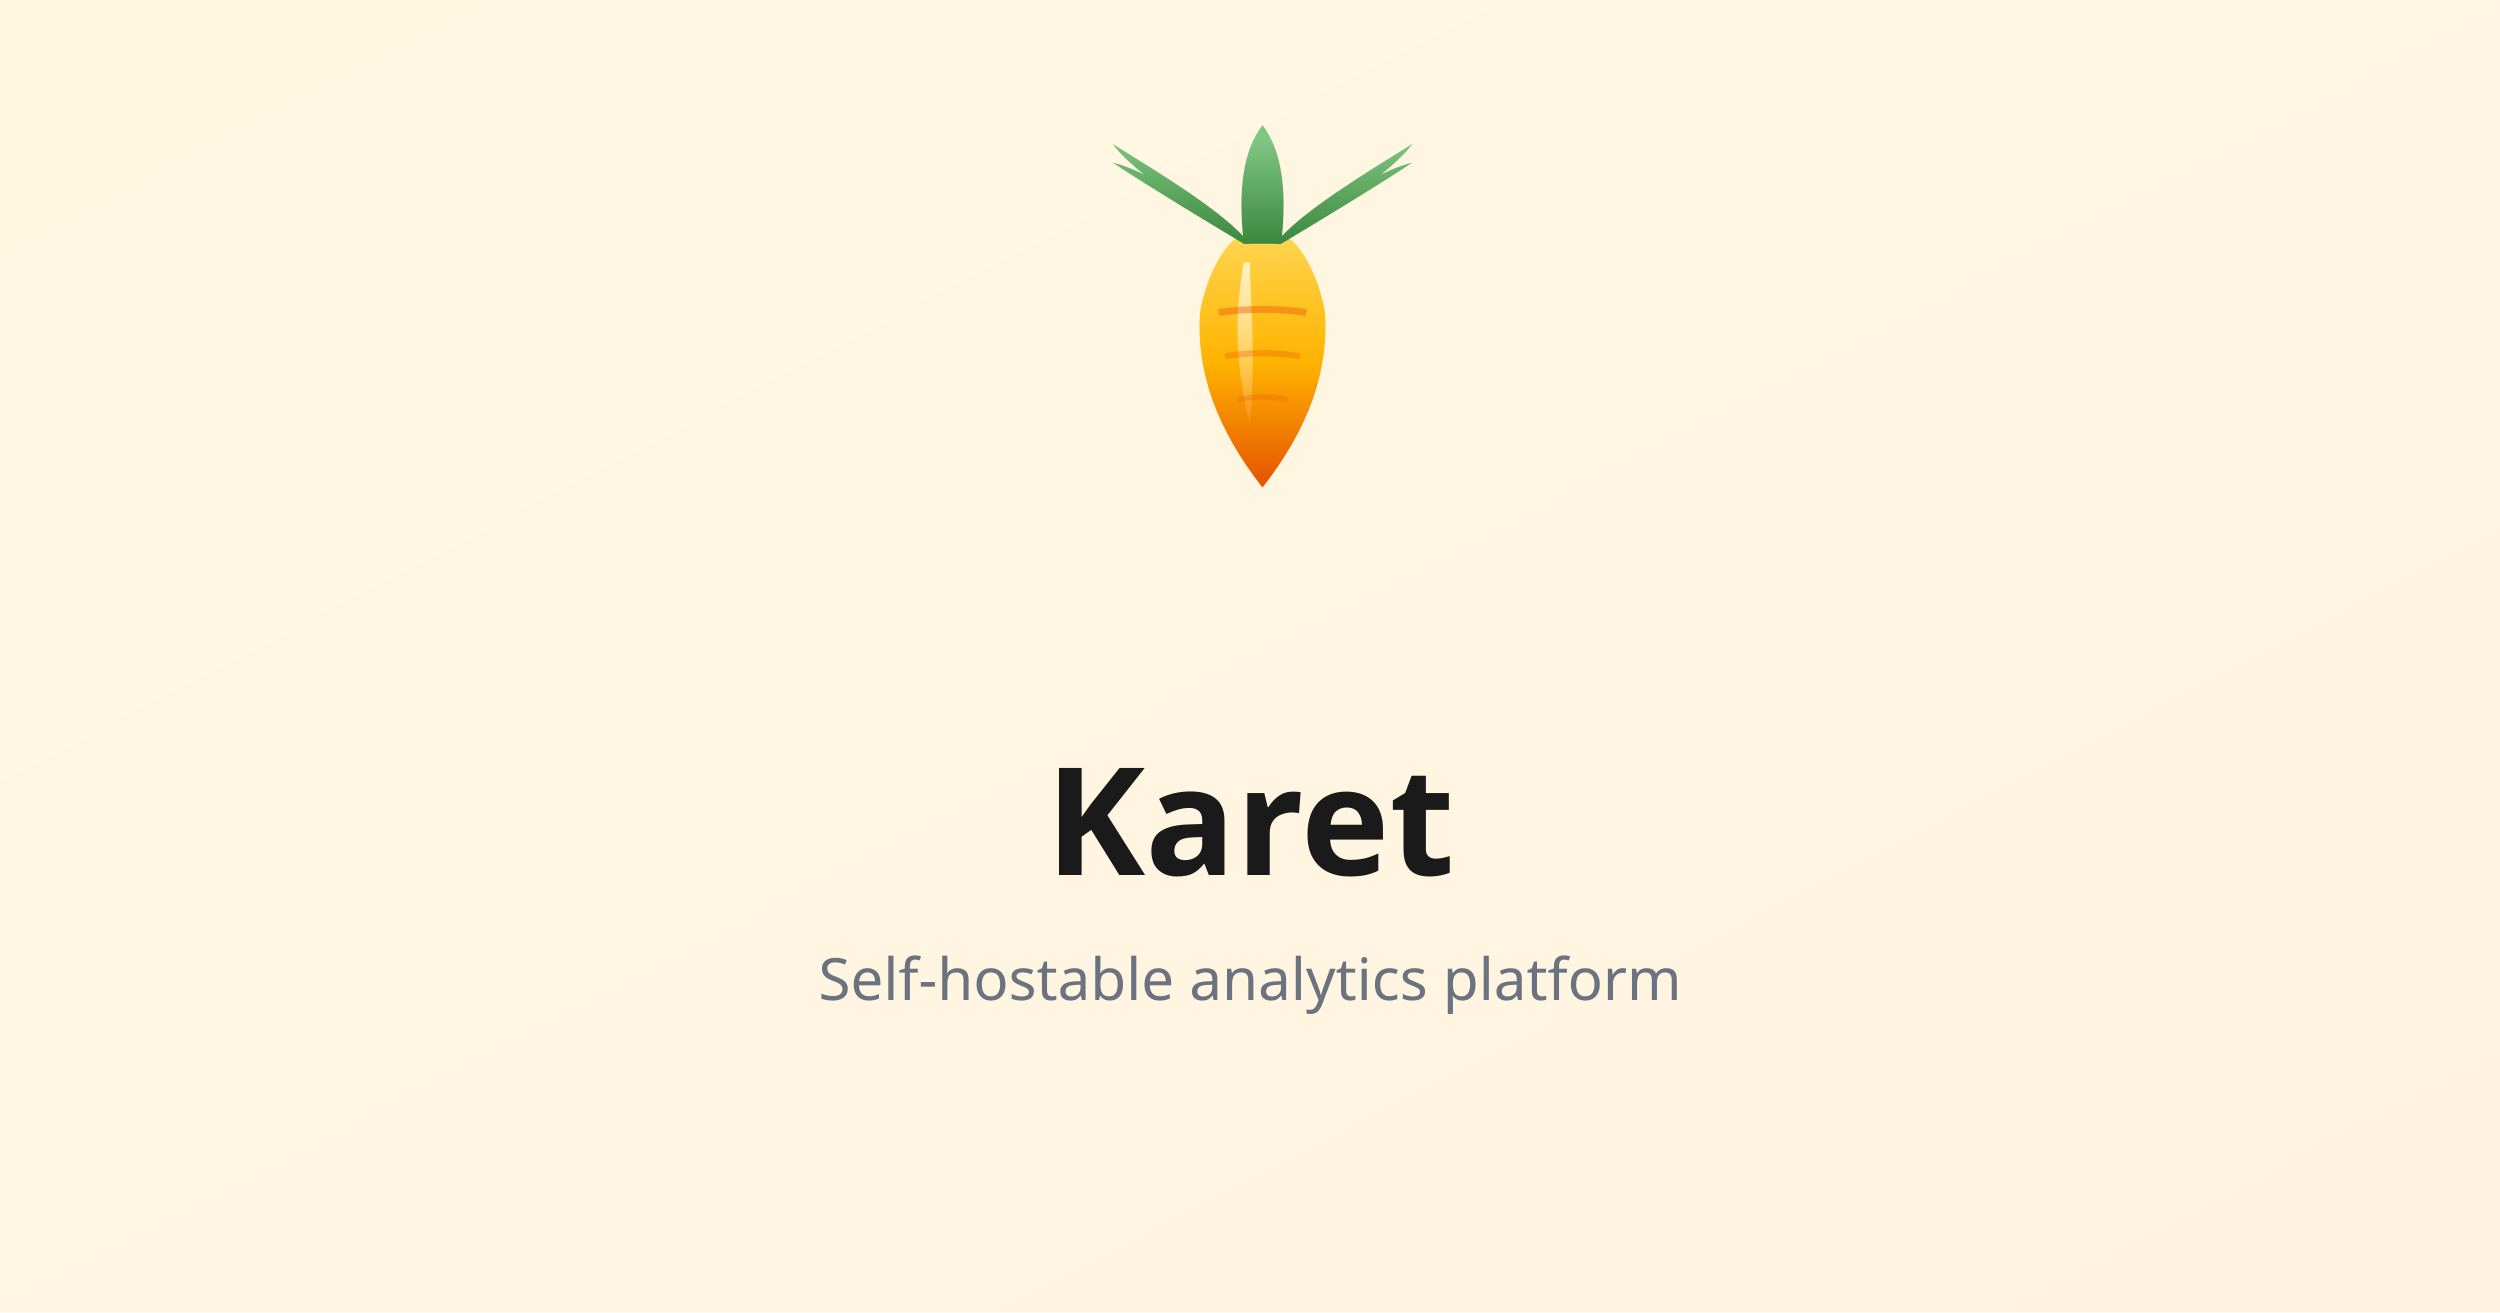
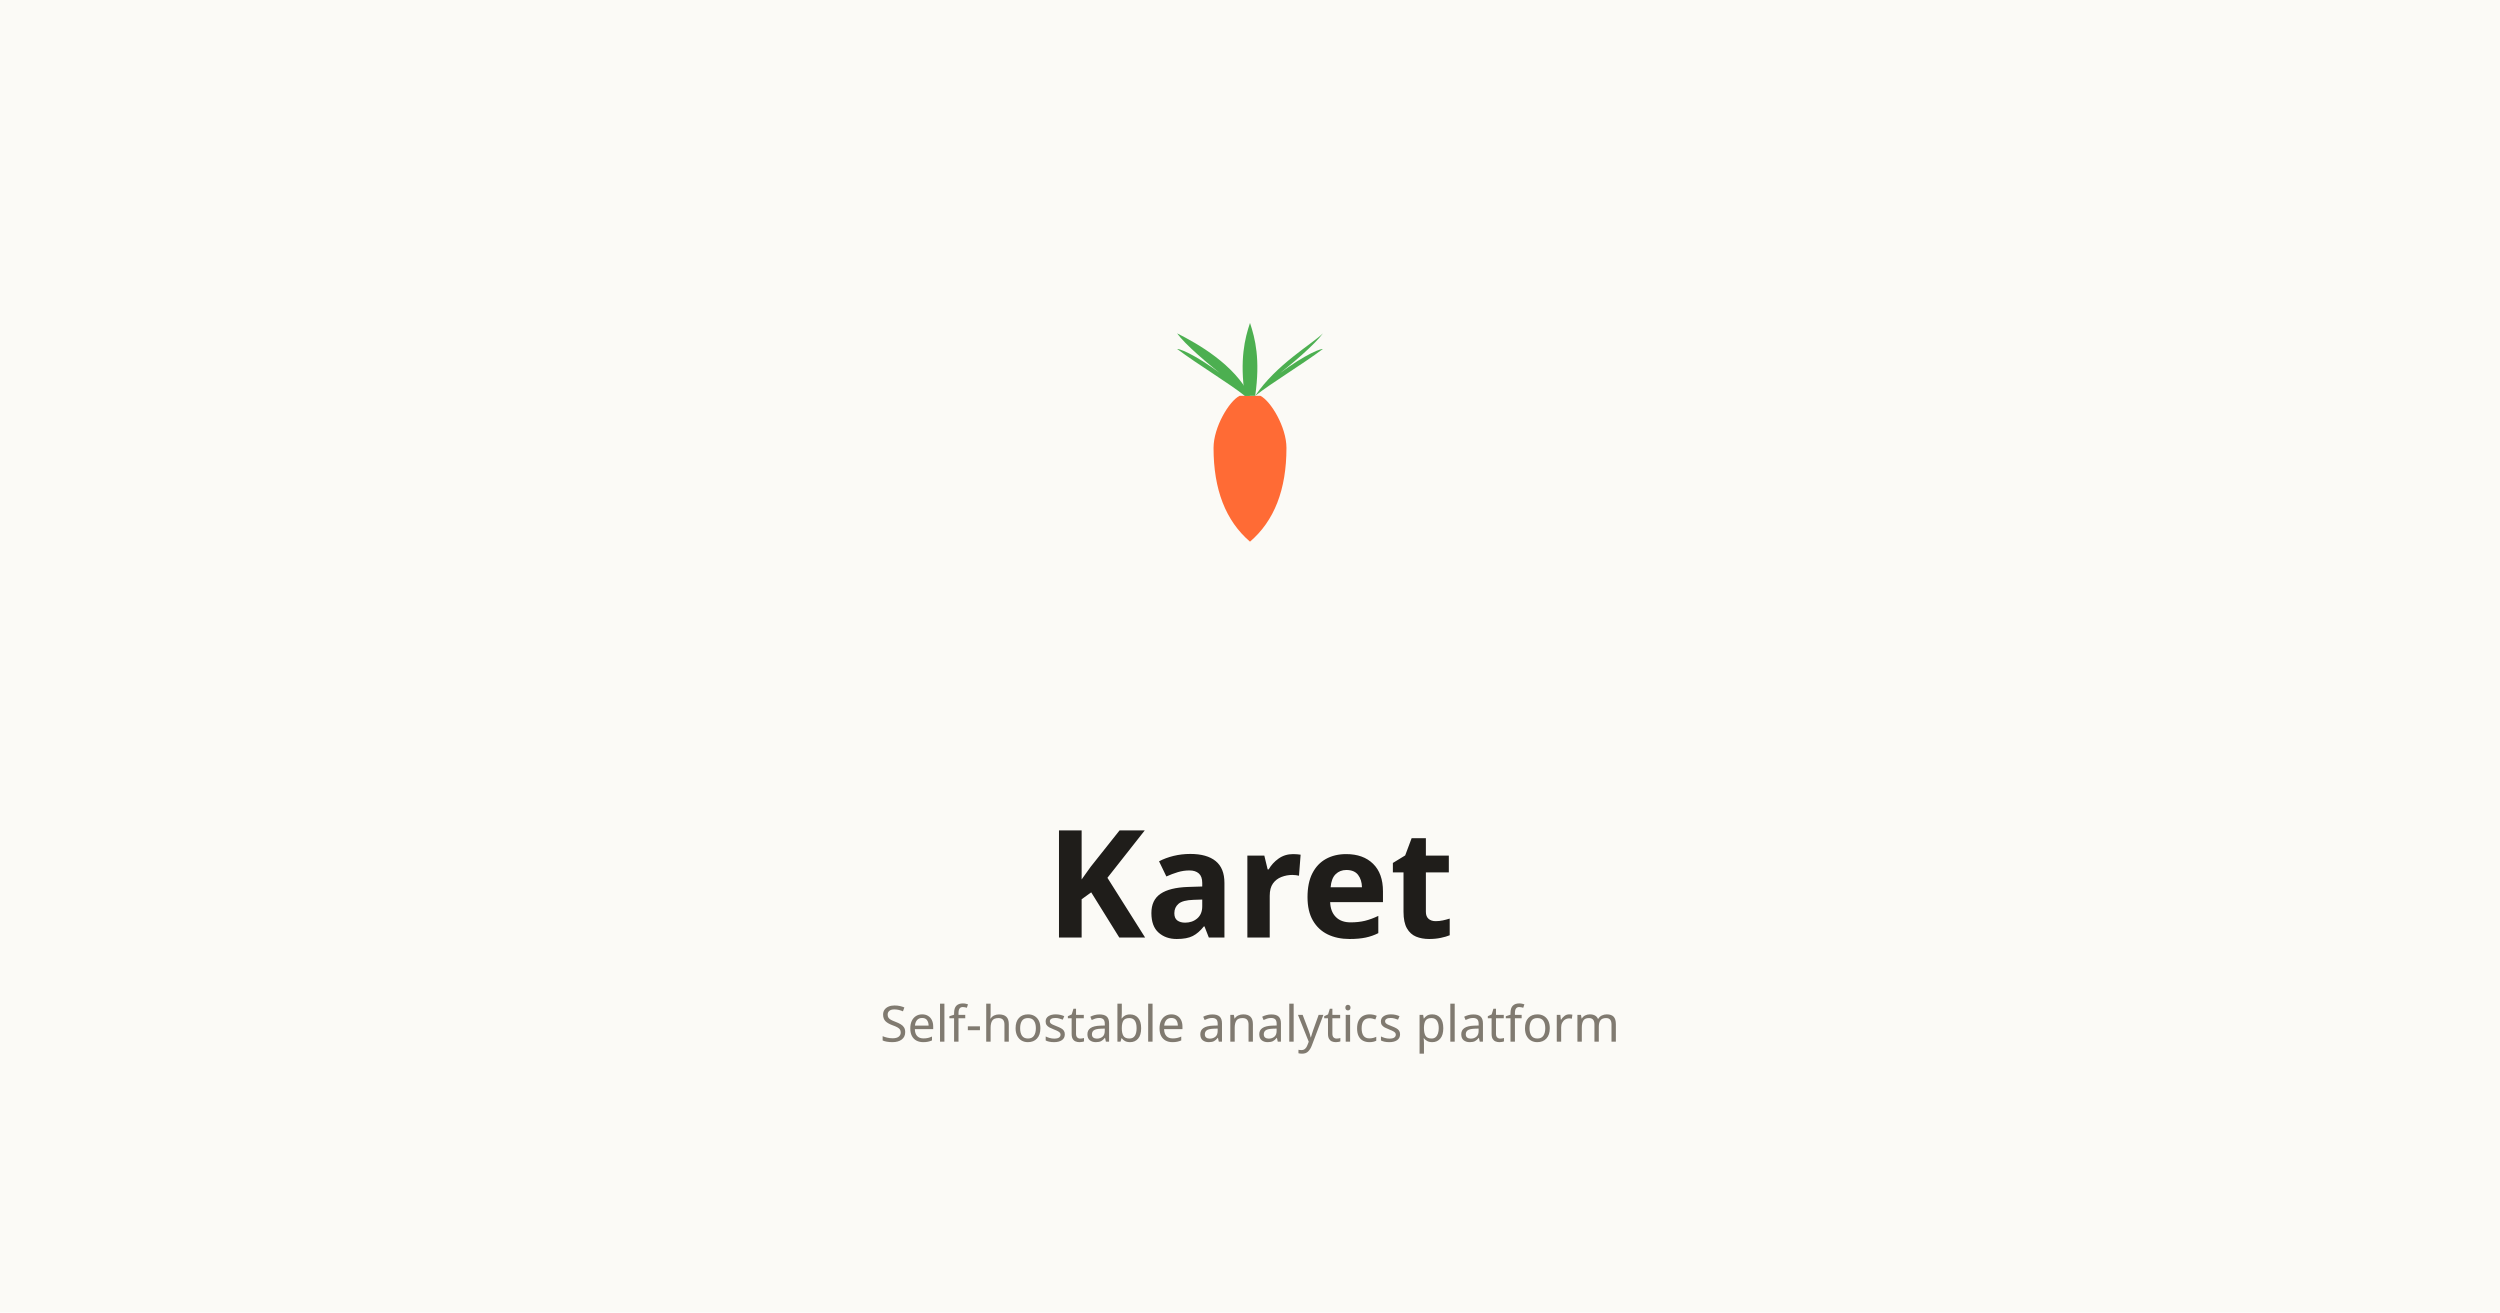
<svg xmlns="http://www.w3.org/2000/svg" width="1200" height="630" viewBox="0 0 1200 630">
-   <defs>
-     <linearGradient id="og-bg" x1="0%" y1="0%" x2="100%" y2="100%">
-       <stop offset="0%" stop-color="#FFF8E1" />
-       <stop offset="100%" stop-color="#FFF3E0" />
-     </linearGradient>
-     <linearGradient id="gold-body" x1="32" y1="18" x2="32" y2="58" gradientUnits="userSpaceOnUse">
-       <stop offset="0%" stop-color="#FFD54F" />
-       <stop offset="50%" stop-color="#FFB300" />
-       <stop offset="100%" stop-color="#E65100" />
-     </linearGradient>
-     <linearGradient id="gold-shine" x1="28" y1="20" x2="34" y2="50" gradientUnits="userSpaceOnUse">
-       <stop offset="0%" stop-color="#FFF8E1" stop-opacity="0.9" />
-       <stop offset="100%" stop-color="#FFF8E1" stop-opacity="0" />
-     </linearGradient>
-     <linearGradient id="gold-leaf" x1="32" y1="2" x2="32" y2="22" gradientUnits="userSpaceOnUse">
-       <stop offset="0%" stop-color="#81C784" />
-       <stop offset="100%" stop-color="#2E7D32" />
-     </linearGradient>
-   </defs>
-   <rect width="1200" height="630" fill="url(#og-bg)" />
-   <g transform="translate(510,60) scale(3)">
-     <path d="M28 18 C26 19, 23 24, 22 30 Q21 44, 32 58 Q43 44, 42 30 C41 24, 38 19, 36 18 Z" fill="url(#gold-body)" />
-     <path d="M29 22 C28 28, 27 36, 30 48 C31 36, 30 28, 30 22 Z" fill="url(#gold-shine)" />
-     <path d="M25 30 Q32 29, 39 30" stroke="#E65100" stroke-width="1.1" fill="none" opacity="0.4" />
-     <path d="M26 37 Q32 36, 38 37" stroke="#E65100" stroke-width="1" fill="none" opacity="0.3" />
-     <path d="M28 44 Q32 43, 36 44" stroke="#E65100" stroke-width="0.9" fill="none" opacity="0.25" />
-     <path d="M30 19 C26 14, 16 8, 8 3 C10 6, 18 12, 24 16 C18 10, 12 7, 8 6 C14 10, 24 16, 29 19 Z" fill="url(#gold-leaf)" />
-     <path d="M29 19 C28 10, 29 4, 32 0 C35 4, 36 10, 35 19 Z" fill="url(#gold-leaf)" />
-     <path d="M34 19 C38 14, 48 8, 56 3 C54 6, 46 12, 40 16 C46 10, 52 7, 56 6 C50 10, 40 16, 35 19 Z" fill="url(#gold-leaf)" />
+   <rect width="1200" height="630" fill="#fbfaf6" />
+   <g transform="translate(540,150) scale(5)">
+     <path d="M11 8 C10 8.5, 8.5 11, 8.5 13 Q8.5 19, 12 22 Q15.5 19, 15.5 13 C15.5 11, 14 8.5, 13 8 Z" fill="#ff6b35" />
+     <path d="M12 8 C10.5 5, 7 3, 5 2 C5.7 3, 8 5, 10 6.5 C7.5 4.5, 5.5 3.5, 5 3.5 C7 5, 10 6.8, 11.5 8 Z" fill="#4caf50" />
+     <path d="M11.5 8 C11 4.5, 11.5 2.5, 12 1 C12.5 2.5, 13 4.5, 12.5 8 Z" fill="#4caf50" />
+     <path d="M12.5 8 C14.5 5, 18 3, 19 2 C18.3 3, 16 5, 14 6.5 C16.5 4.5, 18.5 3.5, 19 3.5 C17 5, 14 6.8, 12.5 8 Z" fill="#4caf50" />
  </g>
-   <text x="600" y="420" text-anchor="middle" font-family="system-ui,sans-serif" font-size="72" font-weight="700" fill="#1a1a1a">Karet</text>
-   <text x="600" y="480" text-anchor="middle" font-family="system-ui,sans-serif" font-size="28" fill="#6b7280">Self-hostable analytics platform</text>
+   <text x="600" y="450" text-anchor="middle" font-family="system-ui,sans-serif" font-size="72" font-weight="700" fill="#1f1d1a">Karet</text>
+   <text x="600" y="500" text-anchor="middle" font-family="system-ui,sans-serif" font-size="24" fill="#807a70">Self-hostable analytics platform</text>
</svg>
